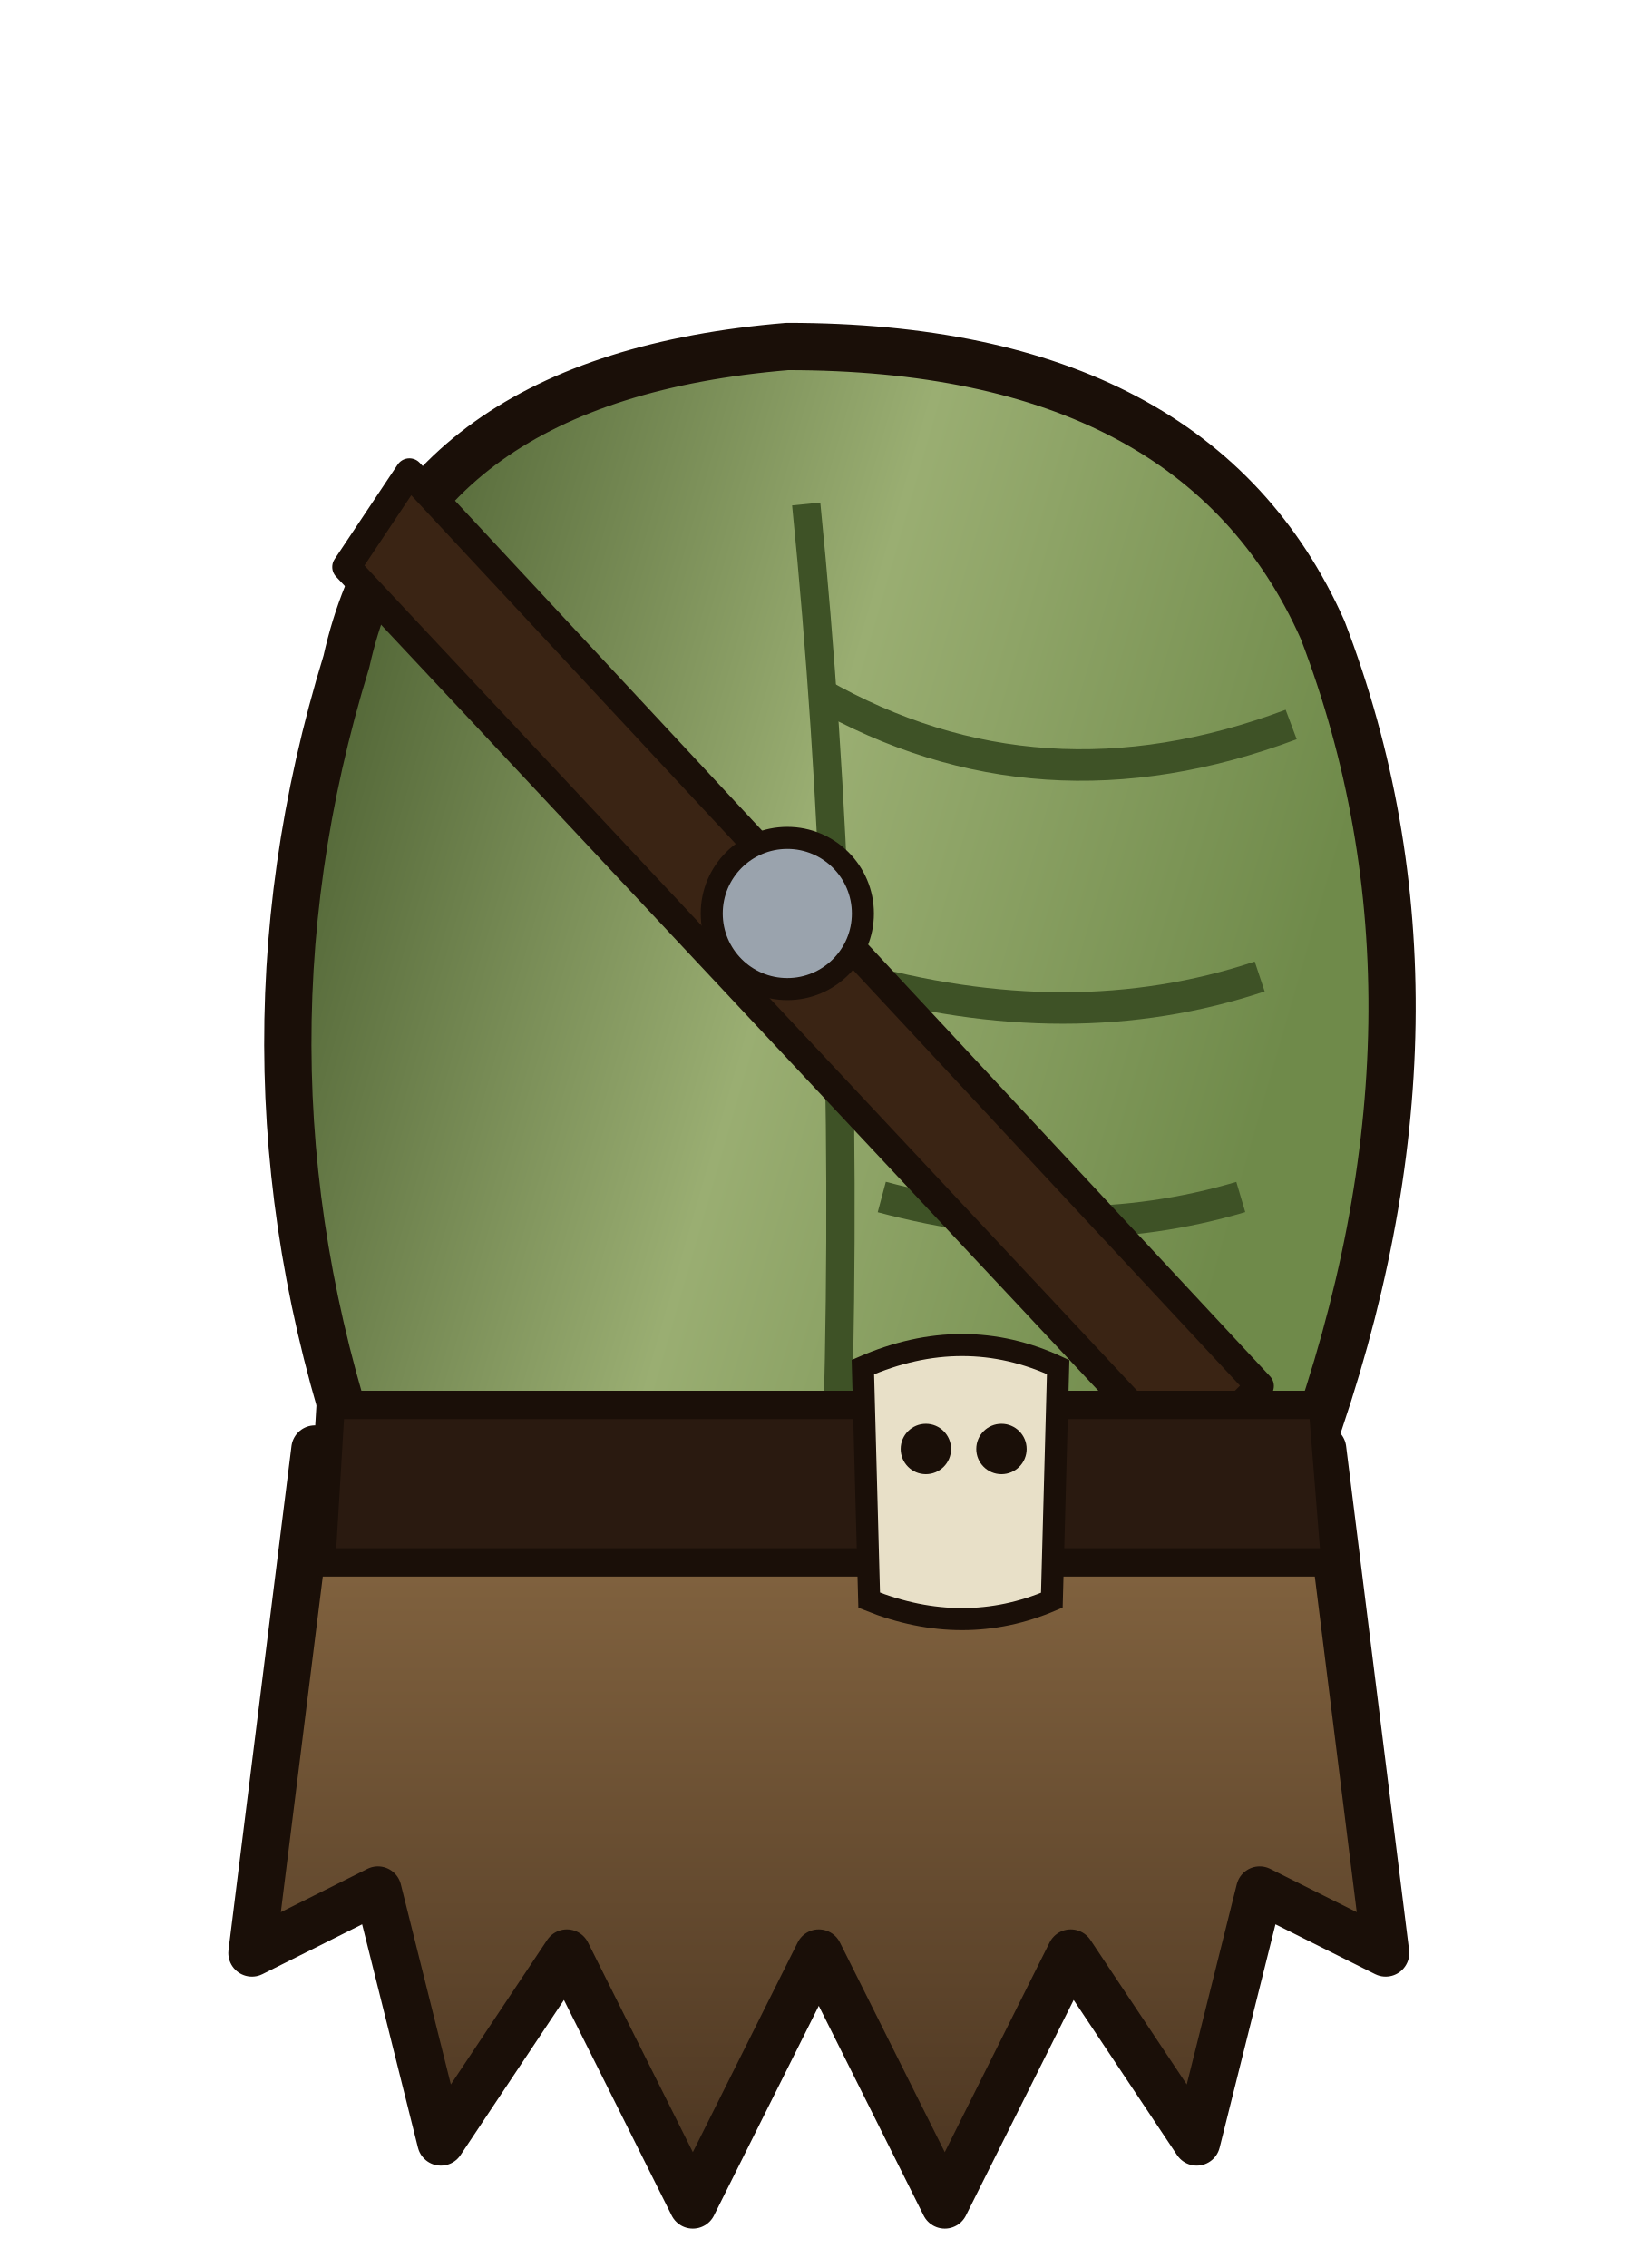
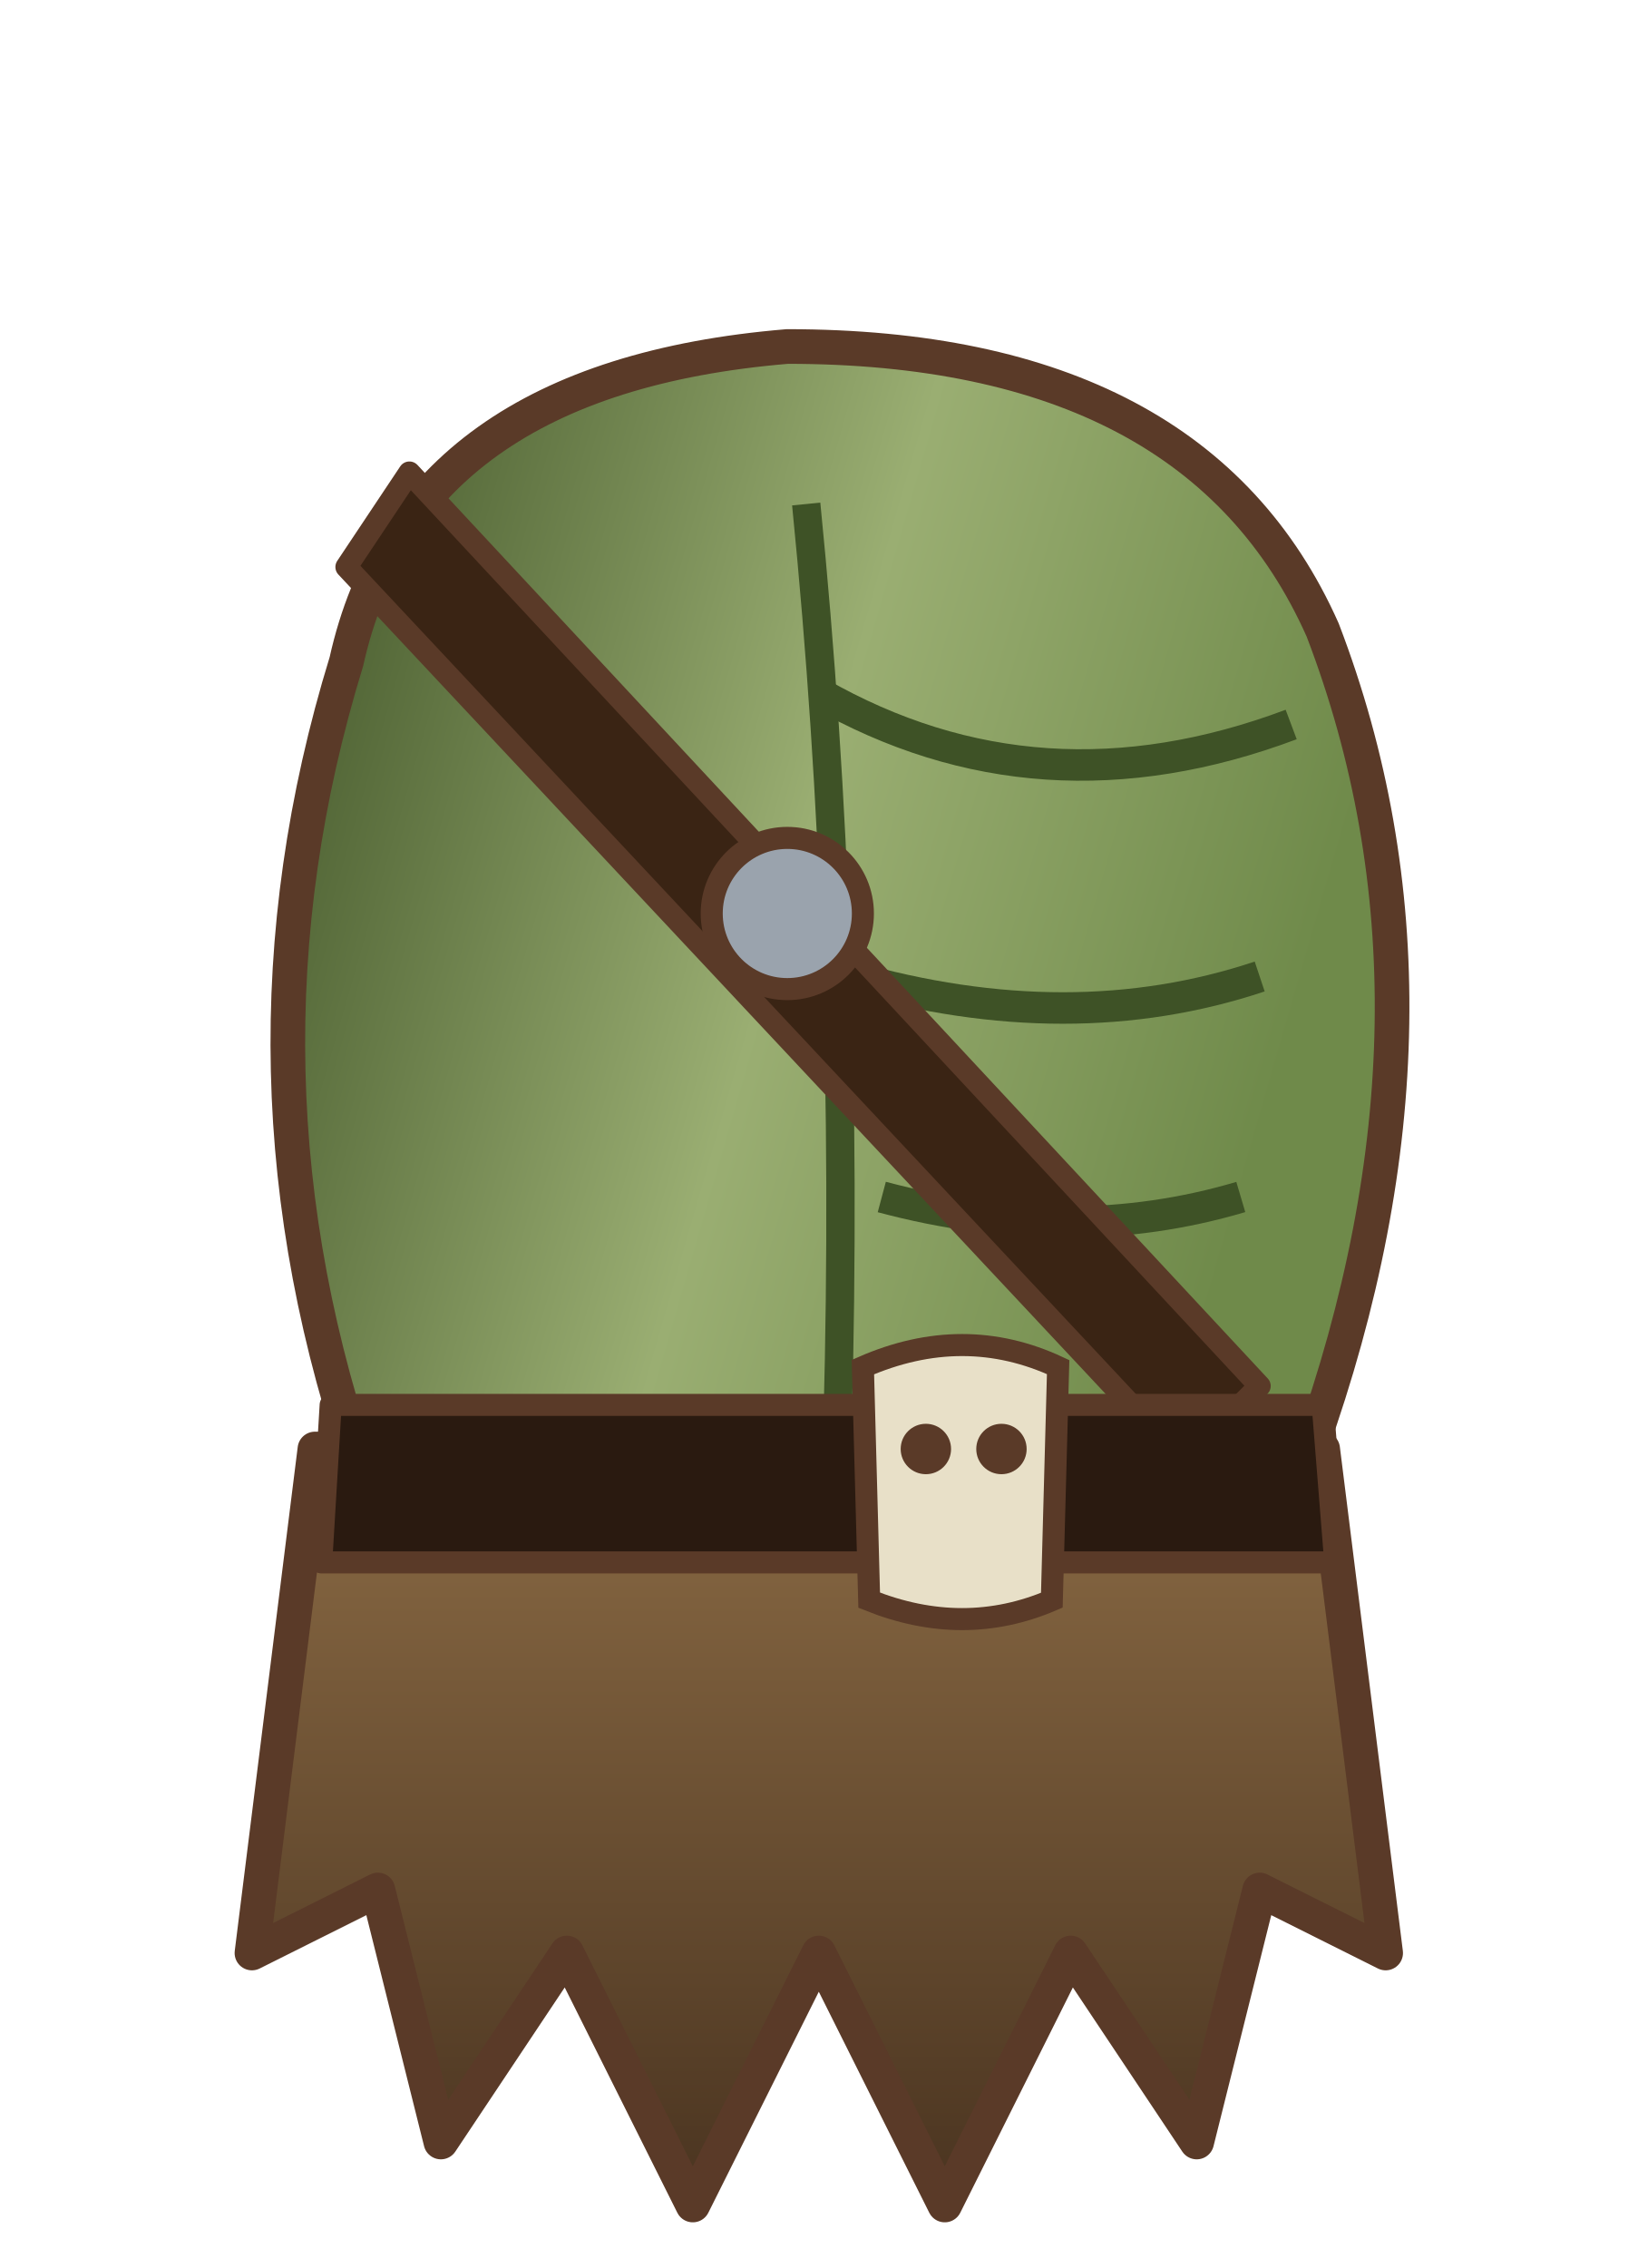
<svg xmlns="http://www.w3.org/2000/svg" width="52" height="72" viewBox="0 0 52 72">
  <defs>
    <linearGradient id="hide" x1="0" y1="0" x2="1" y2="0.3">
      <stop offset="0" stop-color="#3e5226" />
      <stop offset="0.55" stop-color="#9aae72" />
      <stop offset="1" stop-color="#6f8a4a" />
    </linearGradient>
    <linearGradient id="fur" x1="0" y1="0" x2="0" y2="1">
      <stop offset="0" stop-color="#8a6a44" />
      <stop offset="1" stop-color="#4a3420" />
    </linearGradient>
  </defs>
-   <path d="M10 46 L42 46 L44 62 L40 60 L38 68 L34 62 L30 70 L26 62 L22 70 L18 62 L14 68 L12 60 L8 62 Z" fill="url(#fur)" stroke="#1a0f08" stroke-width="1.5" stroke-linejoin="round" />
-   <path d="M11 21 Q13 12 25 11 Q38 11 42 20 Q46.6 32 41.6 46 L11.6 47 Q7 34 11 21 Z" fill="url(#hide)" stroke="#1a0f08" stroke-width="1.5" stroke-linejoin="round" />
+   <path d="M10 46 L42 46 L44 62 L40 60 L38 68 L34 62 L30 70 L26 62 L22 70 L18 62 L14 68 L12 60 L8 62 Z" fill="url(#fur)" stroke="#5a3a28" stroke-width="1.1" stroke-linejoin="round" />
+   <path d="M11 21 Q13 12 25 11 Q38 11 42 20 Q46.6 32 41.6 46 L11.6 47 Q7 34 11 21 Z" fill="url(#hide)" stroke="#5a3a28" stroke-width="1.1" stroke-linejoin="round" />
  <path d="M26 22 Q33 26 41 23 M27 31 Q34 33 40 31 M28 38 Q34 39.6 39.4 38" fill="none" stroke="#3e5226" stroke-width="1" />
  <path d="M25.6 16 Q27 30 26.6 45" fill="none" stroke="#3e5226" stroke-width="0.9" />
-   <path d="M13 15 L40 44 L37.6 46.4 L11 18 Z" fill="#3a2414" stroke="#1a0f08" stroke-width="0.9" stroke-linejoin="round" />
-   <circle cx="25" cy="29" r="2.4" fill="#9aa3ad" stroke="#1a0f08" stroke-width="0.7" />
-   <path d="M10.5 44.6 L42 44.6 L42.4 49.6 L10.2 49.6 Z" fill="#2a1a10" stroke="#1a0f08" stroke-width="0.9" stroke-linejoin="round" />
-   <path d="M27.4 43.4 Q30.6 42 33.6 43.4 L33.4 50.8 Q30.6 52 27.6 50.8 Z" fill="#e8e0c8" stroke="#1a0f08" stroke-width="0.7" />
-   <circle cx="29.4" cy="46" r="0.8" fill="#1a0f08" />
-   <circle cx="31.8" cy="46" r="0.8" fill="#1a0f08" />
+   <path d="M13 15 L40 44 L37.6 46.4 L11 18 Z" fill="#3a2414" stroke="#5a3a28" stroke-width="0.7" stroke-linejoin="round" />
+   <circle cx="25" cy="29" r="2.4" fill="#9aa3ad" stroke="#5a3a28" stroke-width="0.7" />
+   <path d="M10.5 44.6 L42 44.6 L42.4 49.6 L10.2 49.6 Z" fill="#2a1a10" stroke="#5a3a28" stroke-width="0.7" stroke-linejoin="round" />
+   <path d="M27.4 43.4 Q30.6 42 33.6 43.4 L33.4 50.8 Q30.6 52 27.6 50.8 Z" fill="#e8e0c8" stroke="#5a3a28" stroke-width="0.7" />
+   <circle cx="29.4" cy="46" r="0.8" fill="#5a3a28" />
+   <circle cx="31.8" cy="46" r="0.8" fill="#5a3a28" />
</svg>
